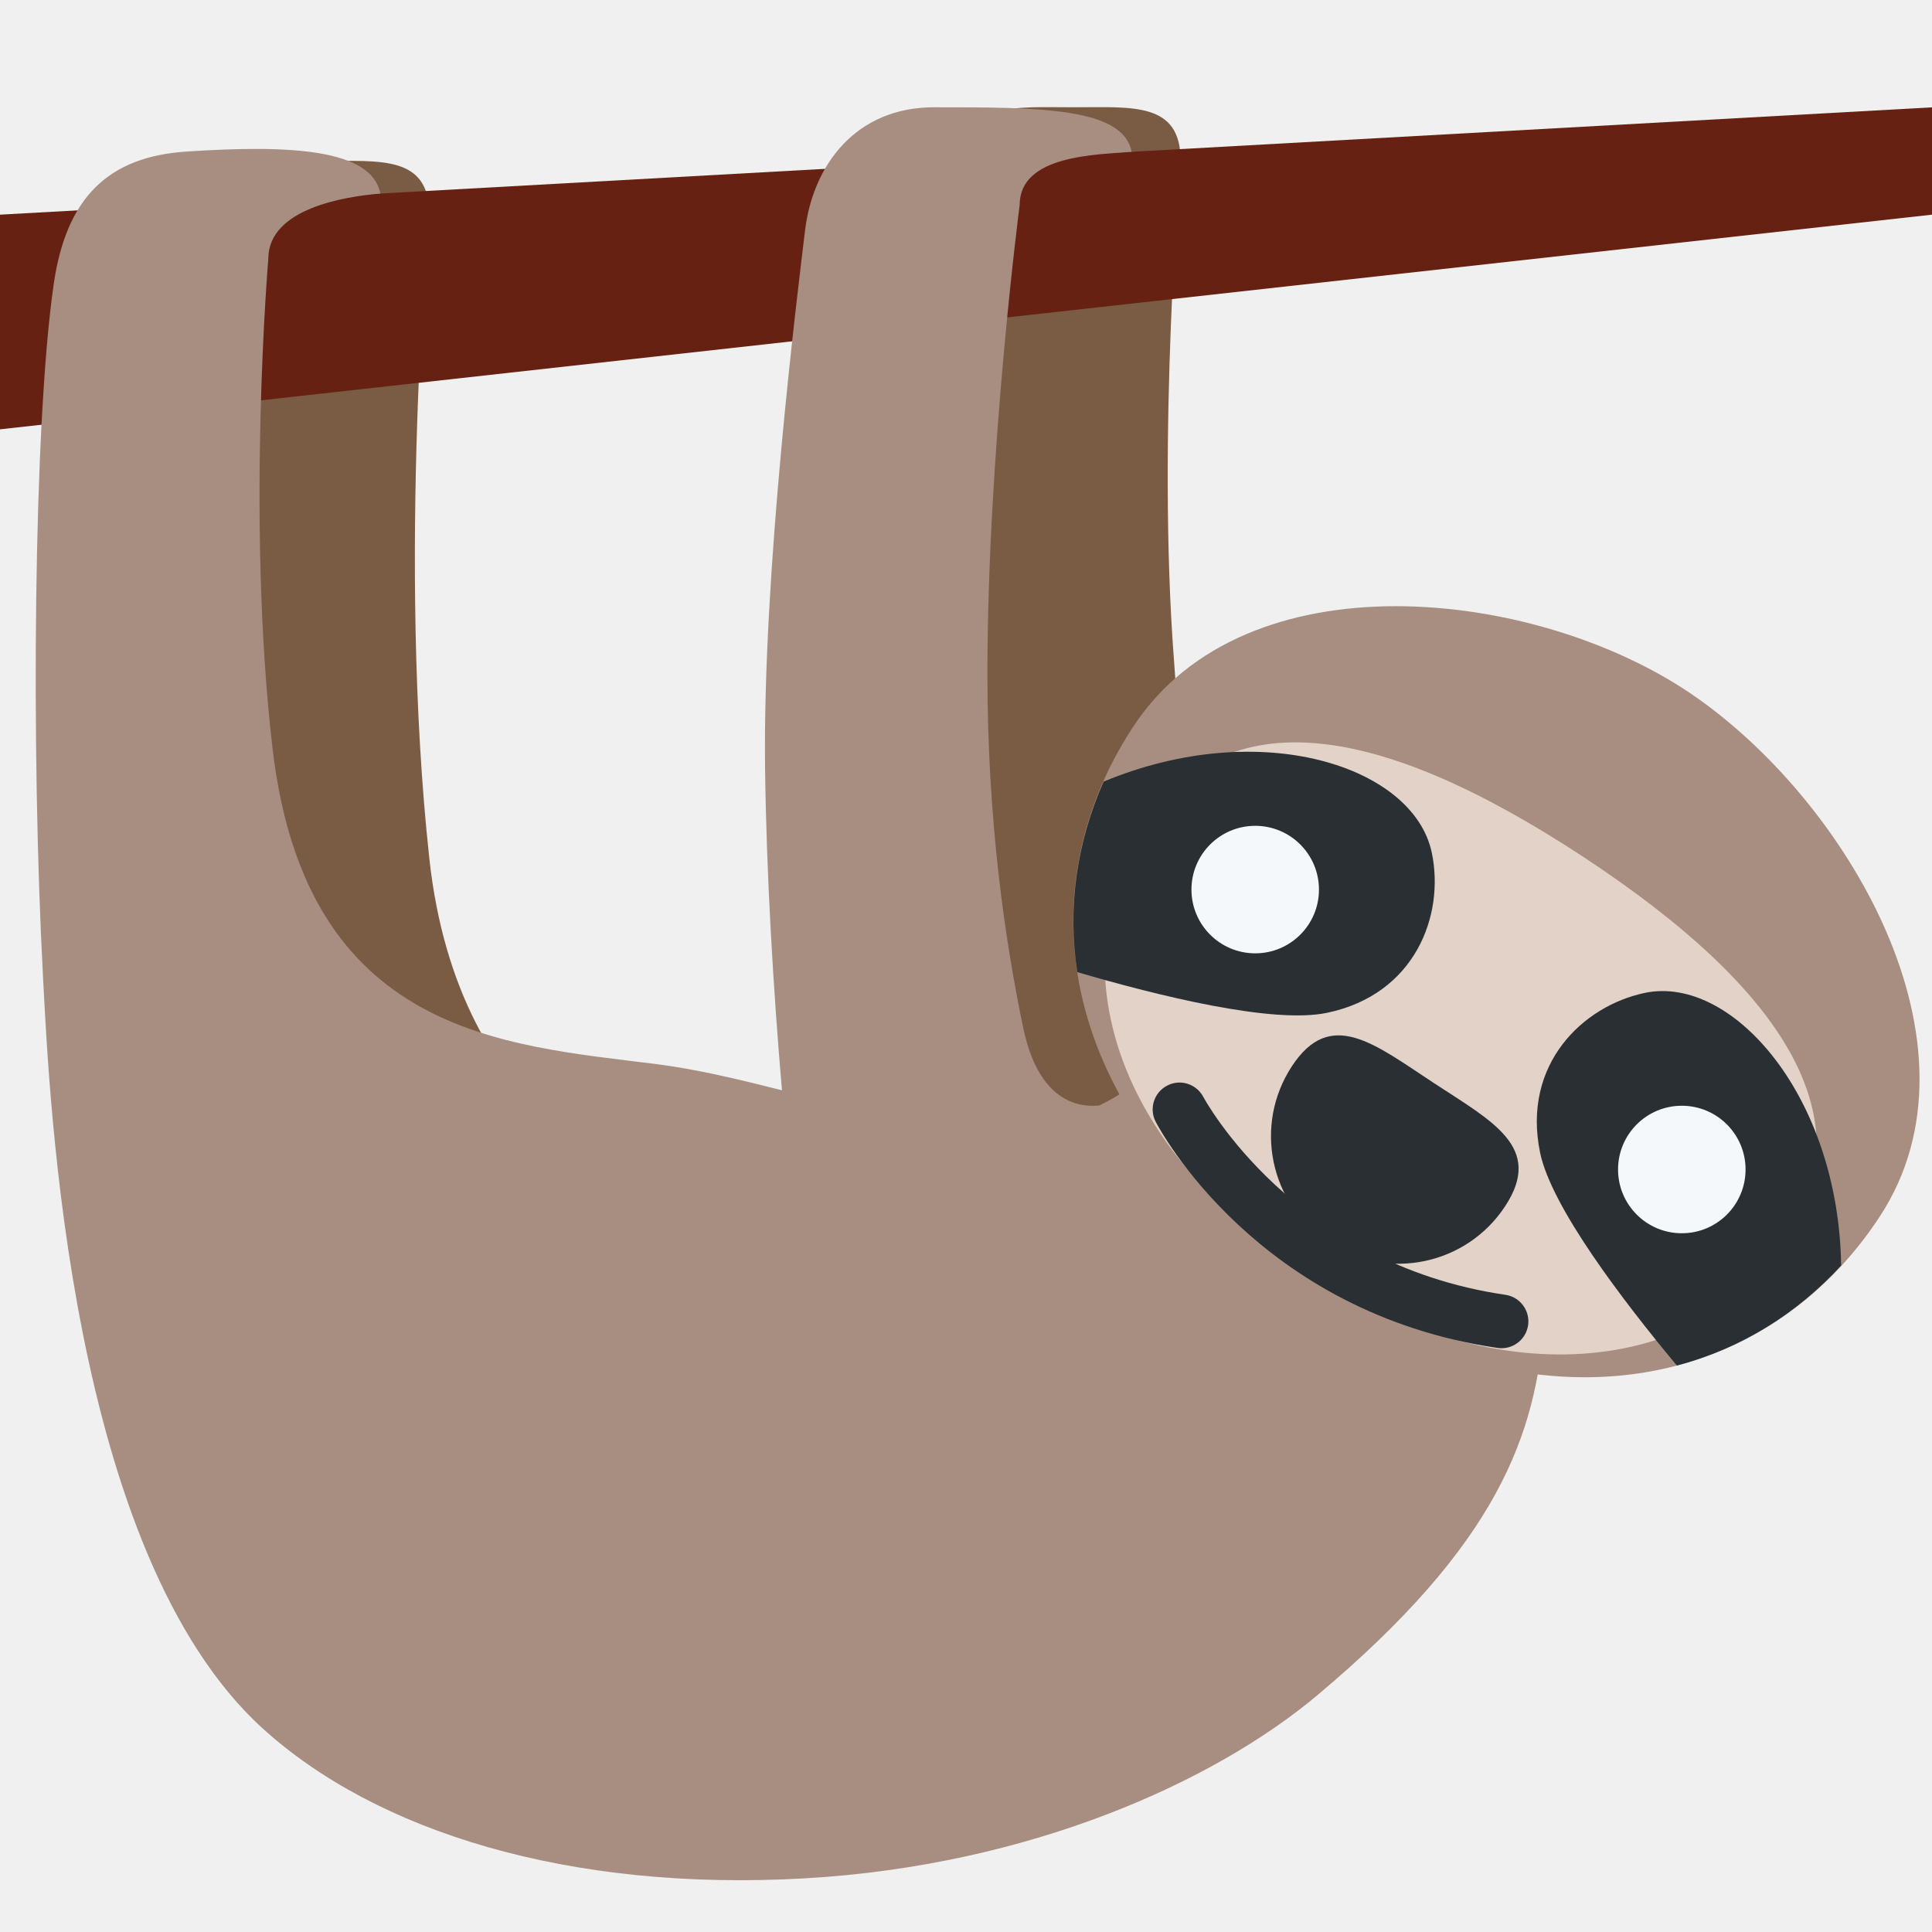
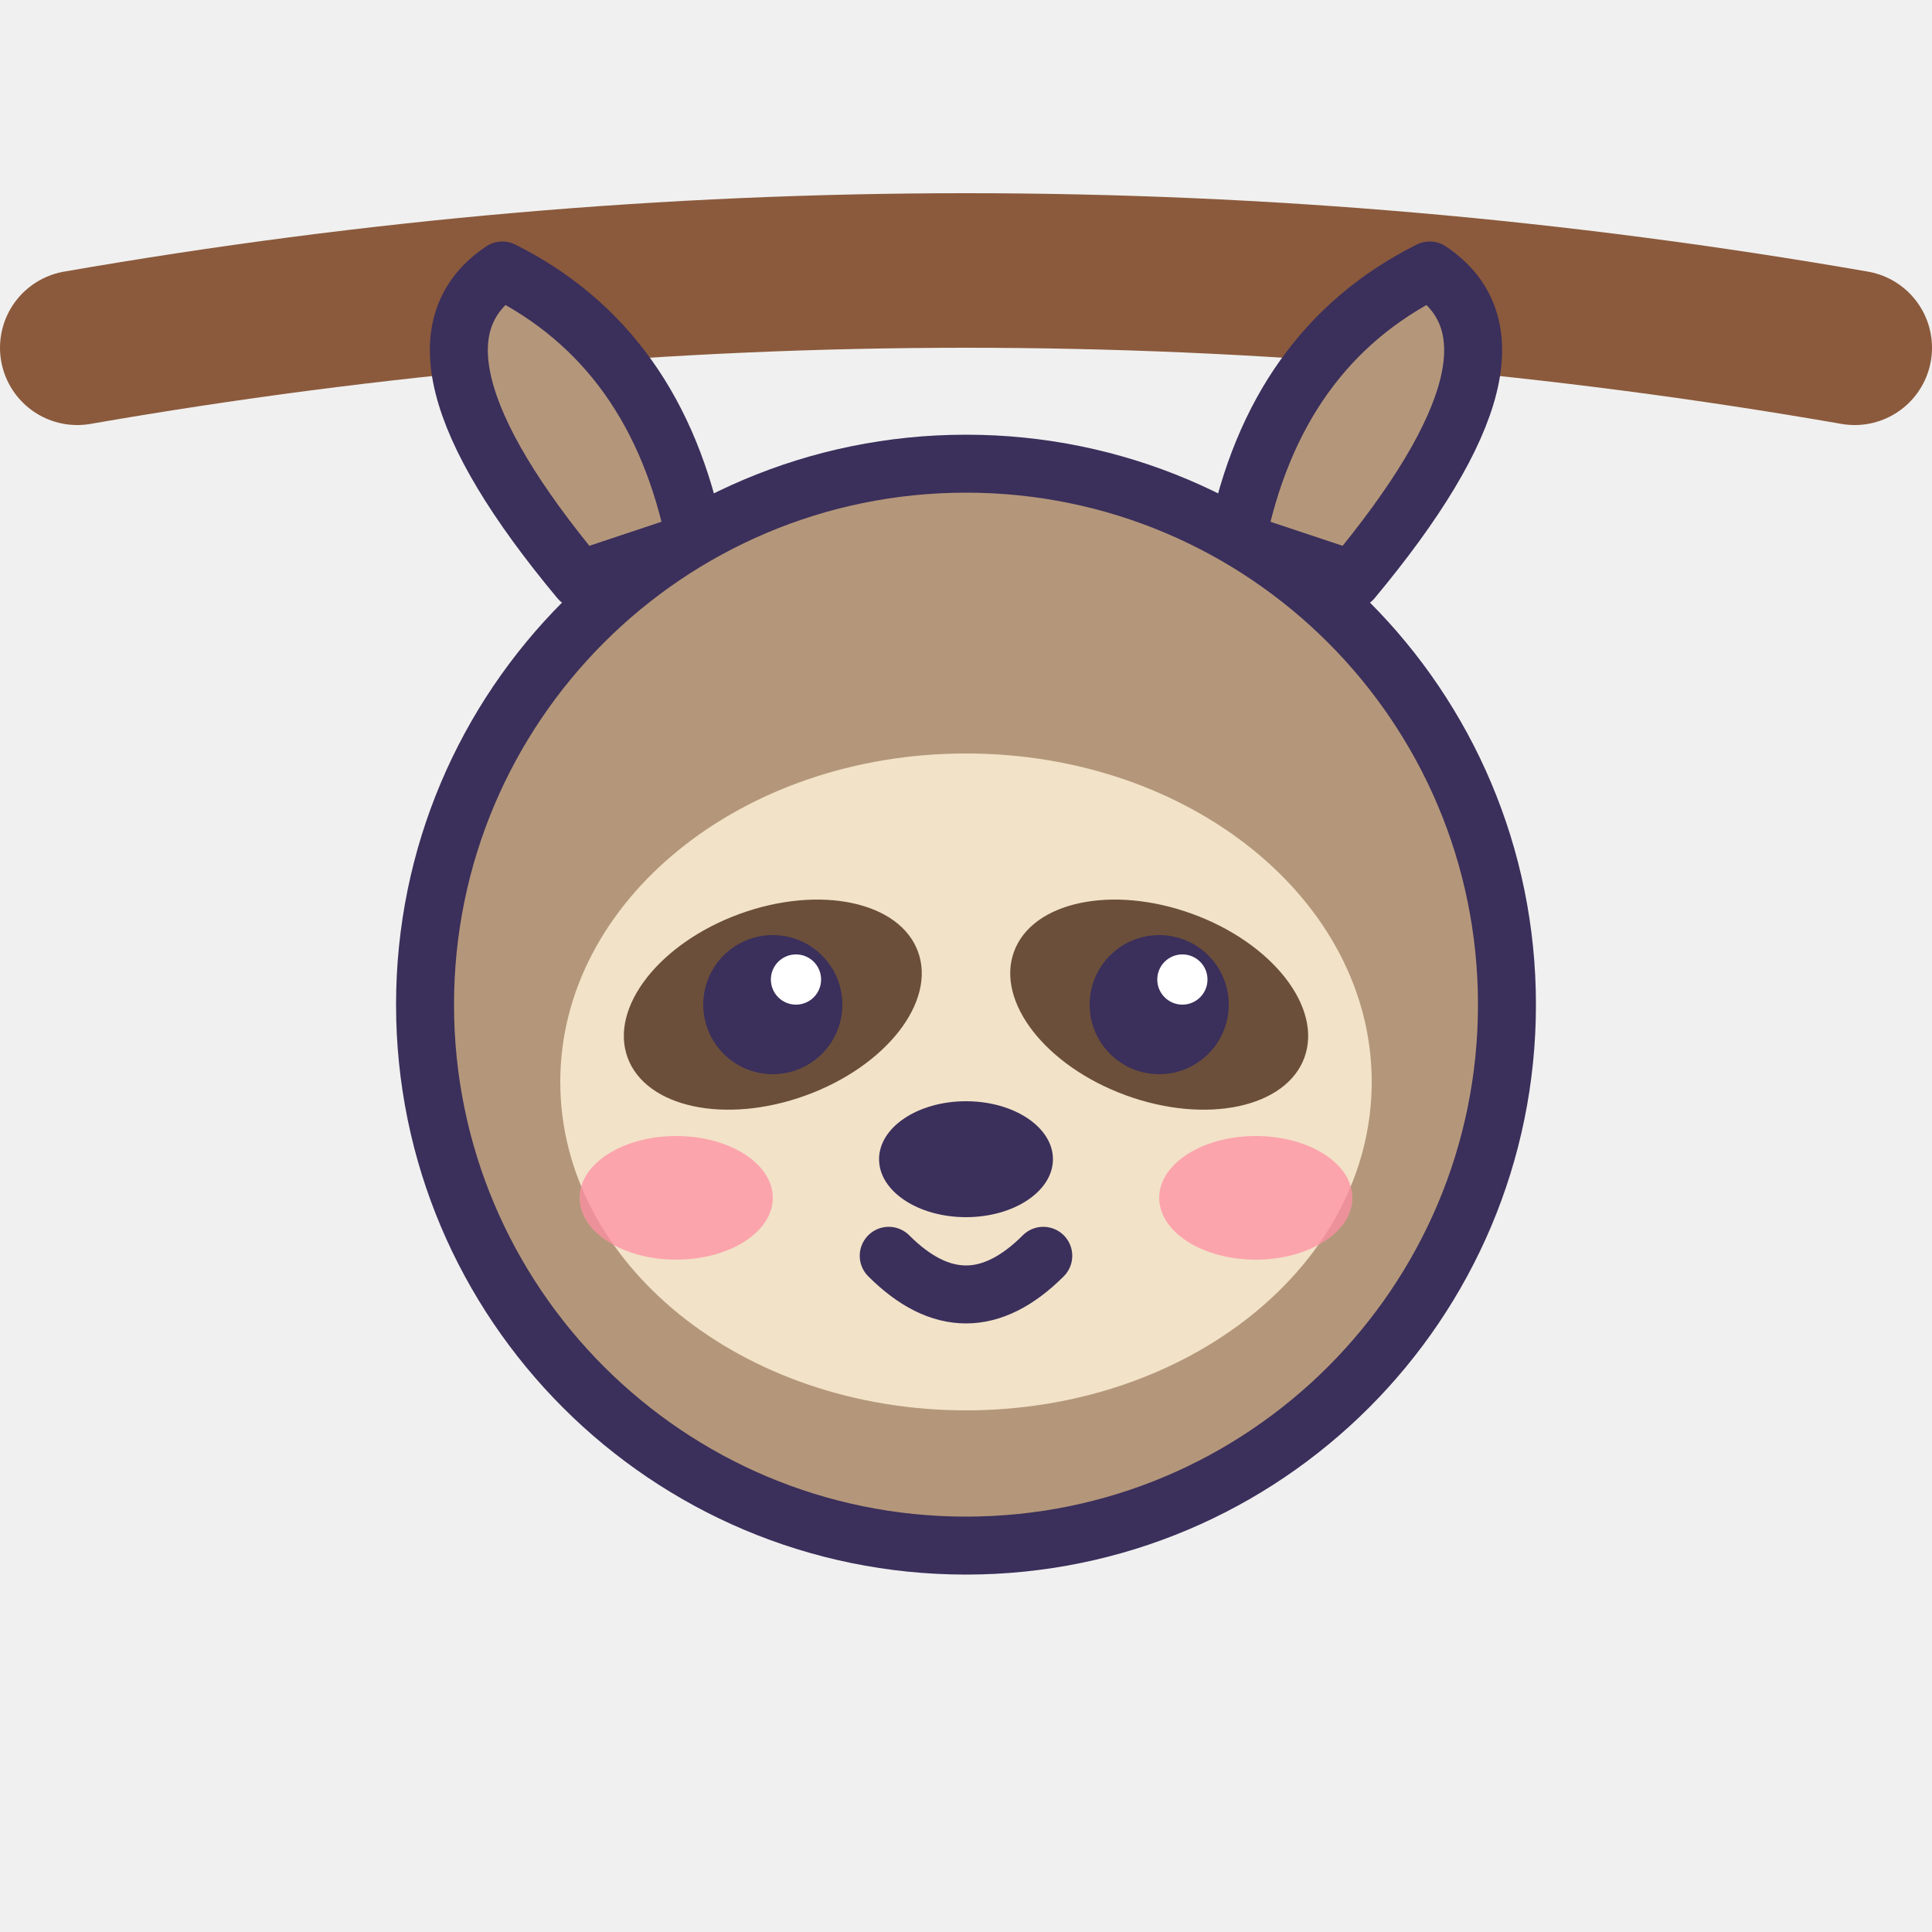
- <svg xmlns="http://www.w3.org/2000/svg" viewBox="0 0 36 36" preserveAspectRatio="xMidYMid meet">
-   <path fill="#7A5C44" d="M6 21c-1.105 0-2-.895-2-2V4c0-1.105.895-1 2-1s2-.105 2 1c0 0-.606 6.424 0 11.997C8.54 20.971 12 22 12 22c0 1.105-4.895-1-6-1zm14 4.999c-1.105 0-2-.895-2-2v-21c0-1.105.895-1 2-1s2-.105 2 1c0 0-.446 5.108-.125 9.297.32 4.187.125 11.703.125 11.703 0 1.104-.895 2-2 2z" />
-   <path fill="#662113" d="M36 4L0 8V4l36-2z" />
-   <path fill="#A78E81" d="M22.644 18.406c-.633 1.126-1.363 1.809-2.16 2.193-.402.041-1.132-.085-1.417-1.443-.332-1.587-.668-3.833-.668-6.594 0-4.144.601-8.742.601-8.742 0-.929 1.412-.936 2.086-.991-.156-.832-1.749-.83-3.684-.83-1.453 0-2.256 1.074-2.402 2.301-.147 1.228-.789 6.347-.744 10 .024 1.984.154 4.161.315 6.016-.792-.201-1.585-.393-2.364-.491-2.807-.356-6.505-.535-7.129-5.881C4.584 9.712 5 4.82 5 4.82c0-.929 1.412-1.158 2.086-1.213-.156-.832-1.678-.911-3.61-.783C2.026 2.92 1.235 3.668 1 5.3.622 7.929.578 13.988.8 18.176c.124 2.338.49 10.76 4.099 14.035C7.007 34.123 10.587 35.253 15 35c4.185-.24 7.623-1.796 9.548-3.413 3.342-2.807 4.09-4.837 4.229-7.035C29 21 24.02 15.959 22.644 18.406z" />
-   <path fill="#A78E81" d="M35.025 22.671c-2.101 3.201-6.277 4.173-10.759 1.232s-5.253-7.159-3.152-10.36 7.488-2.584 10.384-.624 5.628 6.551 3.527 9.752z" />
-   <path fill="#E2D2C7" d="M33.271 23.178c-1.5 2.287-5.164 2.984-9.005.464s-4.419-6.001-2.918-8.288c1.5-2.287 4.294-1.921 8.135.6s5.288 4.938 3.788 7.224z" />
-   <path fill="#292F33" d="M20.565 14.564c-.499 1.126-.677 2.336-.491 3.55 1.498.439 3.637.97 4.65.759 1.646-.342 2.198-1.817 1.956-2.981-.335-1.616-3.191-2.544-6.115-1.328z" />
-   <circle fill="#F5F8FA" cx="23.389" cy="16.576" r="1.188" />
-   <path fill="#292F33" d="M34.307 23.581c-.834.906-1.873 1.551-3.061 1.864-.999-1.199-2.337-2.951-2.548-3.964-.342-1.646.792-2.739 1.956-2.981 1.617-.335 3.605 1.915 3.653 5.081z" />
-   <circle fill="#F5F8FA" cx="31.338" cy="21.792" r="1.188" />
-   <path fill="#292F33" d="M28.047 22.475c-.72 1.098-2.194 1.403-3.291.683-1.098-.72-1.403-2.194-.683-3.291.72-1.098 1.542-.41 2.639.31 1.097.72 2.055 1.2 1.335 2.298z" />
-   <path fill="#292F33" d="M27.979 25.122c-.024 0-.049-.002-.073-.005-4.479-.654-6.297-4.07-6.372-4.216-.126-.244-.031-.545.214-.672.246-.13.546-.031.674.211.017.031 1.673 3.109 5.629 3.687.273.04.462.294.423.567-.037.249-.25.428-.495.428z" />
+ <svg xmlns="http://www.w3.org/2000/svg" viewBox="0 0 100 100" data-bare="1">
+   <path d="M4 18 Q50 10 96 18" fill="none" stroke="#8B5A3C" stroke-width="8" stroke-linecap="round" stroke-linejoin="round" />
+   <path d="M30 30 Q20 18 26 14 Q34 18 36 28Z" fill="#B4977A" stroke="#3B2F5B" stroke-width="3" stroke-linejoin="round" stroke-linecap="round" />
+   <g transform="matrix(-1 0 0 1 100 0)">
+     <path d="M30 30 Q20 18 26 14 Q34 18 36 28Z" fill="#B4977A" stroke="#3B2F5B" stroke-width="3" stroke-linejoin="round" stroke-linecap="round" />
+   </g>
+   <circle cx="50" cy="52" r="28" fill="#B4977A" stroke="#3B2F5B" stroke-width="3" stroke-linejoin="round" stroke-linecap="round" />
+   <ellipse cx="50" cy="56" rx="21" ry="17" fill="#F2E2C8" />
+   <ellipse cx="40" cy="52" rx="8" ry="5" fill="#6B4F3A" transform="rotate(-20 40 52)" />
+   <g transform="matrix(-1 0 0 1 100 0)">
+     <ellipse cx="40" cy="52" rx="8" ry="5" fill="#6B4F3A" transform="rotate(-20 40 52)" />
+   </g>
+   <circle cx="40" cy="52" r="3.6" fill="#3B2F5B" />
+   <circle cx="41.2" cy="50.7" r="1.3" fill="#fff" />
+   <circle cx="60" cy="52" r="3.6" fill="#3B2F5B" />
+   <circle cx="61.2" cy="50.7" r="1.3" fill="#fff" />
+   <ellipse cx="35" cy="62" rx="5" ry="3.2" fill="#FF8FA3" opacity=".75" />
+   <ellipse cx="65" cy="62" rx="5" ry="3.2" fill="#FF8FA3" opacity=".75" />
+   <ellipse cx="50" cy="60" rx="4.5" ry="3" fill="#3B2F5B" />
+   <path d="M46 65 Q50 69 54 65" fill="none" stroke="#3B2F5B" stroke-width="3" stroke-linecap="round" stroke-linejoin="round" />
</svg>
